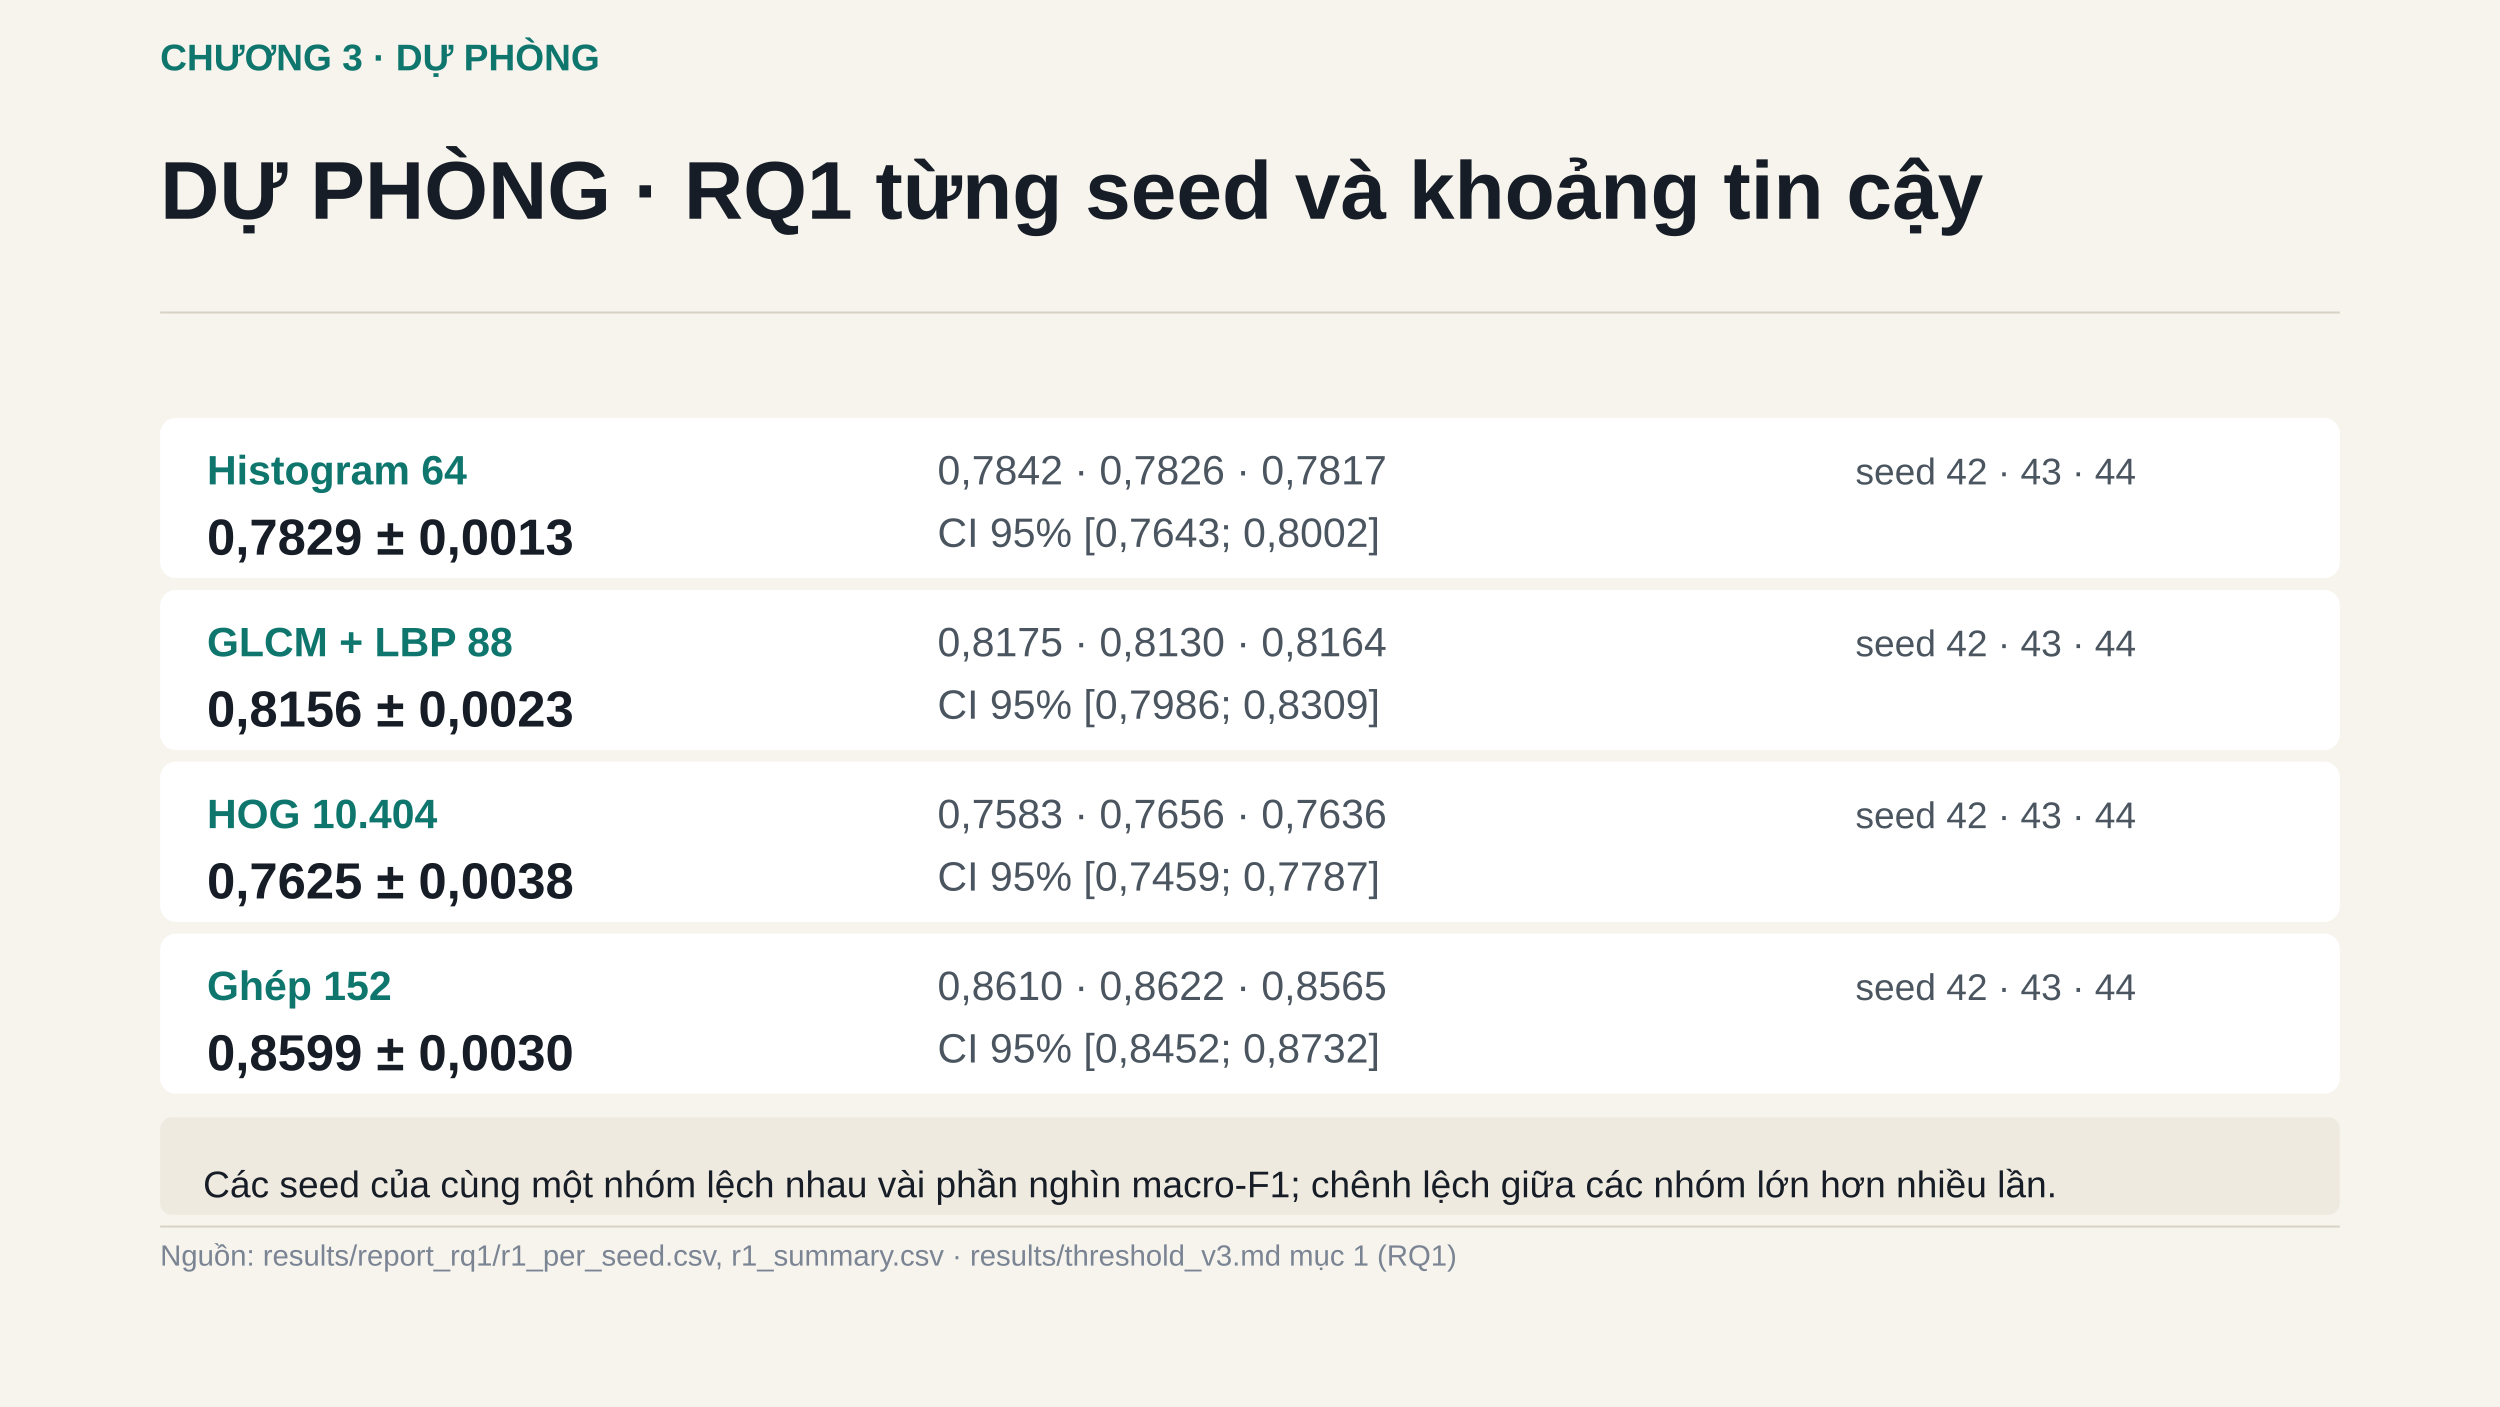
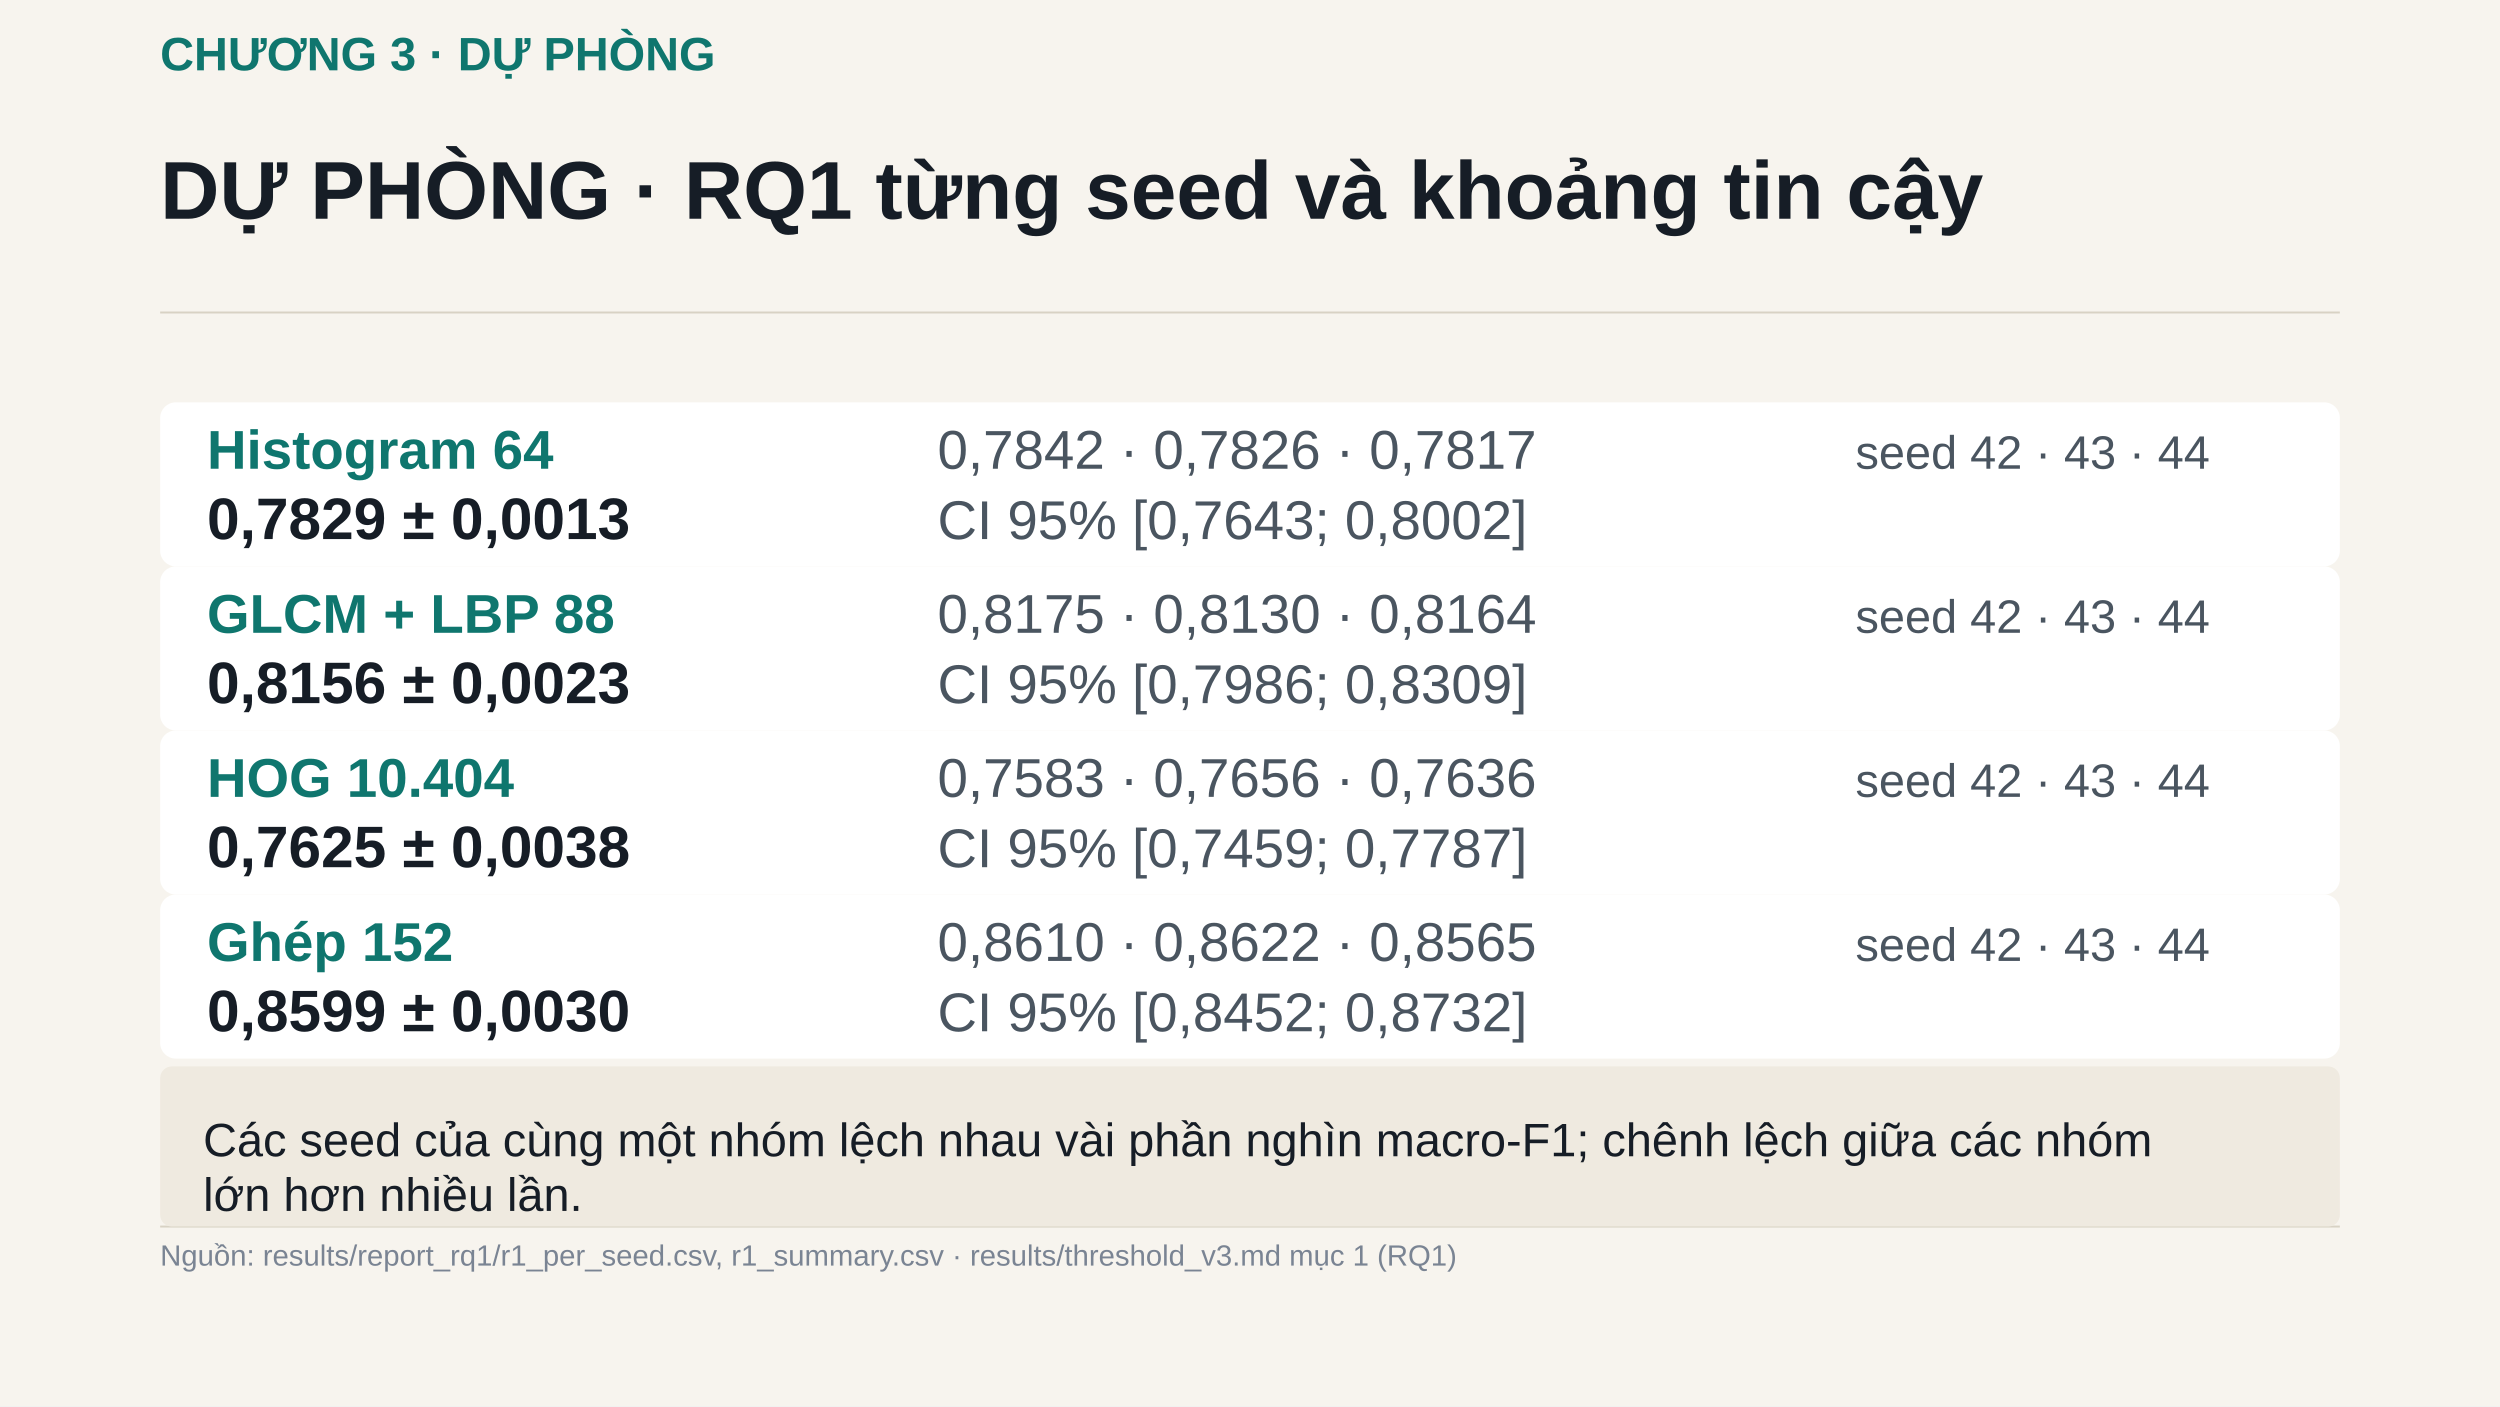
<svg xmlns="http://www.w3.org/2000/svg" width="1280" height="720" viewBox="0 0 1280 720" lang="vi-VN" font-family="Segoe UI, Arial, sans-serif" data-pptx-master="cxr_content_master" data-pptx-master-name="Nội dung CXR" data-pptx-layout="appendix" data-pptx-layout-name="Dự phòng">
  <rect id="master-background" x="0" y="0" width="1280" height="720" fill="#F7F4EE" data-pptx-layer="master" data-pptx-editable="false" />
  <line id="master-header-rule" x1="82" y1="160" x2="1198" y2="160" stroke="#D8D2C4" stroke-width="1" data-pptx-layer="master" data-pptx-editable="false" />
  <line id="master-footer-rule" x1="82" y1="628" x2="1198" y2="628" stroke="#D8D2C4" stroke-width="1" data-pptx-layer="master" data-pptx-editable="false" />
-   <g id="b1-kicker" data-pptx-bounds="82 19 245 24">
-     <text id="b1-kicker-text" x="82" y="36" font-size="19" fill="#0F766E" font-weight="700">
-       <tspan x="82" y="36" fill="#0F766E" font-size="19">CHƯƠNG 3 · DỰ PHÒNG</tspan>
+   <g id="b1-kicker" data-pptx-bounds="82 14 309 31">
+     <text id="b1-kicker-text" x="82" y="36" font-size="24" fill="#0F766E" font-weight="700">
+       <tspan x="82" y="36" fill="#0F766E" font-size="24">CHƯƠNG 3 · DỰ PHÒNG</tspan>
    </text>
  </g>
  <g id="title-slot" data-pptx-placeholder="title" data-pptx-idx="0" data-pptx-bounds="82 57 1116 97">
    <text id="b1-title-slot-carrier" x="82" y="112" font-size="42" fill="#161D26" data-pptx-carrier="true" font-weight="700">
      <tspan x="82">DỰ PHÒNG · RQ1 từng seed và khoảng tin cậy</tspan>
    </text>
  </g>
-   <g id="b1-grphist" data-pptx-bounds="82 214 1116 82">
-     <rect id="b1-grphist-card" x="82" y="214" width="1116" height="82" fill="#FFFFFF" rx="8" />
-     <g id="b1-grphist-name" data-pptx-bounds="106 229 144 27">
-       <text id="b1-grphist-name-text" x="106" y="248" font-size="21" fill="#0F766E" font-weight="700">
-         <tspan x="106" y="248" fill="#0F766E" font-size="21">Histogram 64</tspan>
+   <g id="b1-grphist" data-pptx-bounds="82 206 1116 84">
+     <rect id="b1-grphist-card" x="82" y="206" width="1116" height="84" fill="#FFFFFF" rx="8" />
+     <g id="b1-grphist-name" data-pptx-bounds="106 215 193 36">
+       <text id="b1-grphist-name-text" x="106" y="240" font-size="28" fill="#0F766E" font-weight="700">
+         <tspan x="106" y="240" fill="#0F766E" font-size="28">Histogram 64</tspan>
      </text>
    </g>
-     <g id="b1-grphist-mean" data-pptx-bounds="106 261 209 33">
-       <text id="b1-grphist-mean-text" x="106" y="284" font-size="26" fill="#161D26" font-weight="700">
-         <tspan x="106" y="284" fill="#161D26" font-size="26">0,7829 ± 0,0013</tspan>
+     <g id="b1-grphist-mean" data-pptx-bounds="106 249 242 39">
+       <text id="b1-grphist-mean-text" x="106" y="276" font-size="30" fill="#161D26" font-weight="700">
+         <tspan x="106" y="276" fill="#161D26" font-size="30">0,7829 ± 0,0013</tspan>
      </text>
    </g>
-     <g id="b1-grphist-seeds" data-pptx-bounds="480 229 230 27">
-       <text id="b1-grphist-seeds-text" x="480" y="248" font-size="21" fill="#4A5560">
-         <tspan x="480" y="248" fill="#4A5560" font-size="21">0,7842 · 0,7826 · 0,7817</tspan>
+     <g id="b1-grphist-seeds" data-pptx-bounds="480 215 307 36">
+       <text id="b1-grphist-seeds-text" x="480" y="240" font-size="28" fill="#4A5560">
+         <tspan x="480" y="240" fill="#4A5560" font-size="28">0,7842 · 0,7826 · 0,7817</tspan>
      </text>
    </g>
-     <g id="b1-grphist-ci" data-pptx-bounds="480 261 242 27">
-       <text id="b1-grphist-ci-text" x="480" y="280" font-size="21" fill="#4A5560">
-         <tspan x="480" y="280" fill="#4A5560" font-size="21">CI 95% [0,7643; 0,8002]</tspan>
+     <g id="b1-grphist-ci" data-pptx-bounds="480 251 324 36">
+       <text id="b1-grphist-ci-text" x="480" y="276" font-size="28" fill="#4A5560">
+         <tspan x="480" y="276" fill="#4A5560" font-size="28">CI 95% [0,7643; 0,8002]</tspan>
      </text>
    </g>
-     <g id="b1-grphist-seed-label" data-pptx-bounds="950 231 145 24">
-       <text id="b1-grphist-seed-label-text" x="950" y="248" font-size="19" fill="#4A5560">
-         <tspan x="950" y="248" fill="#4A5560" font-size="19">seed 42 · 43 · 44</tspan>
+     <g id="b1-grphist-seed-label" data-pptx-bounds="950 218 182 31">
+       <text id="b1-grphist-seed-label-text" x="950" y="240" font-size="24" fill="#4A5560">
+         <tspan x="950" y="240" fill="#4A5560" font-size="24">seed 42 · 43 · 44</tspan>
      </text>
    </g>
  </g>
-   <g id="b1-grpglcmlbp" data-pptx-bounds="82 302 1116 82">
-     <rect id="b1-grpglcmlbp-card" x="82" y="302" width="1116" height="82" fill="#FFFFFF" rx="8" />
-     <g id="b1-grpglcmlbp-name" data-pptx-bounds="106 317 172 27">
-       <text id="b1-grpglcmlbp-name-text" x="106" y="336" font-size="21" fill="#0F766E" font-weight="700">
-         <tspan x="106" y="336" fill="#0F766E" font-size="21">GLCM + LBP 88</tspan>
+   <g id="b1-grpglcmlbp" data-pptx-bounds="82 290 1116 84">
+     <rect id="b1-grpglcmlbp-card" x="82" y="290" width="1116" height="84" fill="#FFFFFF" rx="8" />
+     <g id="b1-grpglcmlbp-name" data-pptx-bounds="106 299 230 36">
+       <text id="b1-grpglcmlbp-name-text" x="106" y="324" font-size="28" fill="#0F766E" font-weight="700">
+         <tspan x="106" y="324" fill="#0F766E" font-size="28">GLCM + LBP 88</tspan>
      </text>
    </g>
-     <g id="b1-grpglcmlbp-mean" data-pptx-bounds="106 349 209 33">
-       <text id="b1-grpglcmlbp-mean-text" x="106" y="372" font-size="26" fill="#161D26" font-weight="700">
-         <tspan x="106" y="372" fill="#161D26" font-size="26">0,8156 ± 0,0023</tspan>
+     <g id="b1-grpglcmlbp-mean" data-pptx-bounds="106 333 242 39">
+       <text id="b1-grpglcmlbp-mean-text" x="106" y="360" font-size="30" fill="#161D26" font-weight="700">
+         <tspan x="106" y="360" fill="#161D26" font-size="30">0,8156 ± 0,0023</tspan>
      </text>
    </g>
-     <g id="b1-grpglcmlbp-seeds" data-pptx-bounds="480 317 230 27">
-       <text id="b1-grpglcmlbp-seeds-text" x="480" y="336" font-size="21" fill="#4A5560">
-         <tspan x="480" y="336" fill="#4A5560" font-size="21">0,8175 · 0,8130 · 0,8164</tspan>
+     <g id="b1-grpglcmlbp-seeds" data-pptx-bounds="480 299 307 36">
+       <text id="b1-grpglcmlbp-seeds-text" x="480" y="324" font-size="28" fill="#4A5560">
+         <tspan x="480" y="324" fill="#4A5560" font-size="28">0,8175 · 0,8130 · 0,8164</tspan>
      </text>
    </g>
-     <g id="b1-grpglcmlbp-ci" data-pptx-bounds="480 349 242 27">
-       <text id="b1-grpglcmlbp-ci-text" x="480" y="368" font-size="21" fill="#4A5560">
-         <tspan x="480" y="368" fill="#4A5560" font-size="21">CI 95% [0,7986; 0,8309]</tspan>
+     <g id="b1-grpglcmlbp-ci" data-pptx-bounds="480 335 324 36">
+       <text id="b1-grpglcmlbp-ci-text" x="480" y="360" font-size="28" fill="#4A5560">
+         <tspan x="480" y="360" fill="#4A5560" font-size="28">CI 95% [0,7986; 0,8309]</tspan>
      </text>
    </g>
-     <g id="b1-grpglcmlbp-seed-label" data-pptx-bounds="950 319 145 24">
-       <text id="b1-grpglcmlbp-seed-label-text" x="950" y="336" font-size="19" fill="#4A5560">
-         <tspan x="950" y="336" fill="#4A5560" font-size="19">seed 42 · 43 · 44</tspan>
+     <g id="b1-grpglcmlbp-seed-label" data-pptx-bounds="950 302 182 31">
+       <text id="b1-grpglcmlbp-seed-label-text" x="950" y="324" font-size="24" fill="#4A5560">
+         <tspan x="950" y="324" fill="#4A5560" font-size="24">seed 42 · 43 · 44</tspan>
      </text>
    </g>
  </g>
-   <g id="b1-grphog" data-pptx-bounds="82 390 1116 82">
-     <rect id="b1-grphog-card" x="82" y="390" width="1116" height="82" fill="#FFFFFF" rx="8" />
-     <g id="b1-grphog-name" data-pptx-bounds="106 405 134 27">
-       <text id="b1-grphog-name-text" x="106" y="424" font-size="21" fill="#0F766E" font-weight="700">
-         <tspan x="106" y="424" fill="#0F766E" font-size="21">HOG 10.404</tspan>
+   <g id="b1-grphog" data-pptx-bounds="82 374 1116 84">
+     <rect id="b1-grphog-card" x="82" y="374" width="1116" height="84" fill="#FFFFFF" rx="8" />
+     <g id="b1-grphog-name" data-pptx-bounds="106 383 180 36">
+       <text id="b1-grphog-name-text" x="106" y="408" font-size="28" fill="#0F766E" font-weight="700">
+         <tspan x="106" y="408" fill="#0F766E" font-size="28">HOG 10.404</tspan>
      </text>
    </g>
-     <g id="b1-grphog-mean" data-pptx-bounds="106 437 209 33">
-       <text id="b1-grphog-mean-text" x="106" y="460" font-size="26" fill="#161D26" font-weight="700">
-         <tspan x="106" y="460" fill="#161D26" font-size="26">0,7625 ± 0,0038</tspan>
+     <g id="b1-grphog-mean" data-pptx-bounds="106 417 242 39">
+       <text id="b1-grphog-mean-text" x="106" y="444" font-size="30" fill="#161D26" font-weight="700">
+         <tspan x="106" y="444" fill="#161D26" font-size="30">0,7625 ± 0,0038</tspan>
      </text>
    </g>
-     <g id="b1-grphog-seeds" data-pptx-bounds="480 405 230 27">
-       <text id="b1-grphog-seeds-text" x="480" y="424" font-size="21" fill="#4A5560">
-         <tspan x="480" y="424" fill="#4A5560" font-size="21">0,7583 · 0,7656 · 0,7636</tspan>
+     <g id="b1-grphog-seeds" data-pptx-bounds="480 383 307 36">
+       <text id="b1-grphog-seeds-text" x="480" y="408" font-size="28" fill="#4A5560">
+         <tspan x="480" y="408" fill="#4A5560" font-size="28">0,7583 · 0,7656 · 0,7636</tspan>
      </text>
    </g>
-     <g id="b1-grphog-ci" data-pptx-bounds="480 437 242 27">
-       <text id="b1-grphog-ci-text" x="480" y="456" font-size="21" fill="#4A5560">
-         <tspan x="480" y="456" fill="#4A5560" font-size="21">CI 95% [0,7459; 0,7787]</tspan>
+     <g id="b1-grphog-ci" data-pptx-bounds="480 419 324 36">
+       <text id="b1-grphog-ci-text" x="480" y="444" font-size="28" fill="#4A5560">
+         <tspan x="480" y="444" fill="#4A5560" font-size="28">CI 95% [0,7459; 0,7787]</tspan>
      </text>
    </g>
-     <g id="b1-grphog-seed-label" data-pptx-bounds="950 407 145 24">
-       <text id="b1-grphog-seed-label-text" x="950" y="424" font-size="19" fill="#4A5560">
-         <tspan x="950" y="424" fill="#4A5560" font-size="19">seed 42 · 43 · 44</tspan>
+     <g id="b1-grphog-seed-label" data-pptx-bounds="950 386 182 31">
+       <text id="b1-grphog-seed-label-text" x="950" y="408" font-size="24" fill="#4A5560">
+         <tspan x="950" y="408" fill="#4A5560" font-size="24">seed 42 · 43 · 44</tspan>
      </text>
    </g>
  </g>
-   <g id="b1-grpghep" data-pptx-bounds="82 478 1116 82">
-     <rect id="b1-grpghep-card" x="82" y="478" width="1116" height="82" fill="#FFFFFF" rx="8" />
-     <g id="b1-grpghep-name" data-pptx-bounds="106 493 102 27">
-       <text id="b1-grpghep-name-text" x="106" y="512" font-size="21" fill="#0F766E" font-weight="700">
-         <tspan x="106" y="512" fill="#0F766E" font-size="21">Ghép 152</tspan>
+   <g id="b1-grpghep" data-pptx-bounds="82 458 1116 84">
+     <rect id="b1-grpghep-card" x="82" y="458" width="1116" height="84" fill="#FFFFFF" rx="8" />
+     <g id="b1-grpghep-name" data-pptx-bounds="106 467 137 36">
+       <text id="b1-grpghep-name-text" x="106" y="492" font-size="28" fill="#0F766E" font-weight="700">
+         <tspan x="106" y="492" fill="#0F766E" font-size="28">Ghép 152</tspan>
      </text>
    </g>
-     <g id="b1-grpghep-mean" data-pptx-bounds="106 525 209 33">
-       <text id="b1-grpghep-mean-text" x="106" y="548" font-size="26" fill="#161D26" font-weight="700">
-         <tspan x="106" y="548" fill="#161D26" font-size="26">0,8599 ± 0,0030</tspan>
+     <g id="b1-grpghep-mean" data-pptx-bounds="106 501 242 39">
+       <text id="b1-grpghep-mean-text" x="106" y="528" font-size="30" fill="#161D26" font-weight="700">
+         <tspan x="106" y="528" fill="#161D26" font-size="30">0,8599 ± 0,0030</tspan>
      </text>
    </g>
-     <g id="b1-grpghep-seeds" data-pptx-bounds="480 493 230 27">
-       <text id="b1-grpghep-seeds-text" x="480" y="512" font-size="21" fill="#4A5560">
-         <tspan x="480" y="512" fill="#4A5560" font-size="21">0,8610 · 0,8622 · 0,8565</tspan>
+     <g id="b1-grpghep-seeds" data-pptx-bounds="480 467 307 36">
+       <text id="b1-grpghep-seeds-text" x="480" y="492" font-size="28" fill="#4A5560">
+         <tspan x="480" y="492" fill="#4A5560" font-size="28">0,8610 · 0,8622 · 0,8565</tspan>
      </text>
    </g>
-     <g id="b1-grpghep-ci" data-pptx-bounds="480 525 242 27">
-       <text id="b1-grpghep-ci-text" x="480" y="544" font-size="21" fill="#4A5560">
-         <tspan x="480" y="544" fill="#4A5560" font-size="21">CI 95% [0,8452; 0,8732]</tspan>
+     <g id="b1-grpghep-ci" data-pptx-bounds="480 503 324 36">
+       <text id="b1-grpghep-ci-text" x="480" y="528" font-size="28" fill="#4A5560">
+         <tspan x="480" y="528" fill="#4A5560" font-size="28">CI 95% [0,8452; 0,8732]</tspan>
      </text>
    </g>
-     <g id="b1-grpghep-seed-label" data-pptx-bounds="950 495 145 24">
-       <text id="b1-grpghep-seed-label-text" x="950" y="512" font-size="19" fill="#4A5560">
-         <tspan x="950" y="512" fill="#4A5560" font-size="19">seed 42 · 43 · 44</tspan>
+     <g id="b1-grpghep-seed-label" data-pptx-bounds="950 470 182 31">
+       <text id="b1-grpghep-seed-label-text" x="950" y="492" font-size="24" fill="#4A5560">
+         <tspan x="950" y="492" fill="#4A5560" font-size="24">seed 42 · 43 · 44</tspan>
      </text>
    </g>
  </g>
-   <g id="b1-note" data-pptx-bounds="82 572 1116 50">
-     <rect id="b1-note-card" x="82" y="572" width="1116" height="50" fill="#EFEAE0" rx="6" />
-     <g id="b1-note-text" data-pptx-bounds="104 596 993 24">
-       <text id="b1-note-text-text" x="104" y="613" font-size="19" fill="#161D26">
-         <tspan x="104" y="613" fill="#161D26" font-size="19">Các seed của cùng một nhóm lệch nhau vài phần nghìn macro-F1; chênh lệch giữa các nhóm lớn hơn nhiều lần.</tspan>
+   <g id="b1-note" data-pptx-bounds="82 546 1116 82">
+     <rect id="b1-note-card" x="82" y="546" width="1116" height="82" fill="#EFEAE0" rx="6" />
+     <g id="b1-note-text" data-pptx-bounds="104 570 1074 59">
+       <text id="b1-note-text-text" x="104" y="592" font-size="24" fill="#161D26">
+         <tspan x="104" y="592" fill="#161D26" font-size="24">Các seed của cùng một nhóm lệch nhau vài phần nghìn macro-F1; chênh lệch giữa các nhóm</tspan>
+         <tspan x="104" y="620" fill="#161D26" font-size="24">lớn hơn nhiều lần.</tspan>
      </text>
    </g>
  </g>
  <g id="footer-slot" data-pptx-placeholder="footer" data-pptx-idx="1" data-pptx-bounds="82 634 900 24">
    <text id="b1-footer-carrier-carrier" x="82" y="648" font-size="15" fill="#7A8493" data-pptx-carrier="true">
      <tspan x="82" y="648" fill="#7A8493" font-size="15">Nguồn: results/report_rq1/r1_per_seed.csv, r1_summary.csv · results/threshold_v3.md mục 1 (RQ1)</tspan>
    </text>
  </g>
</svg>
